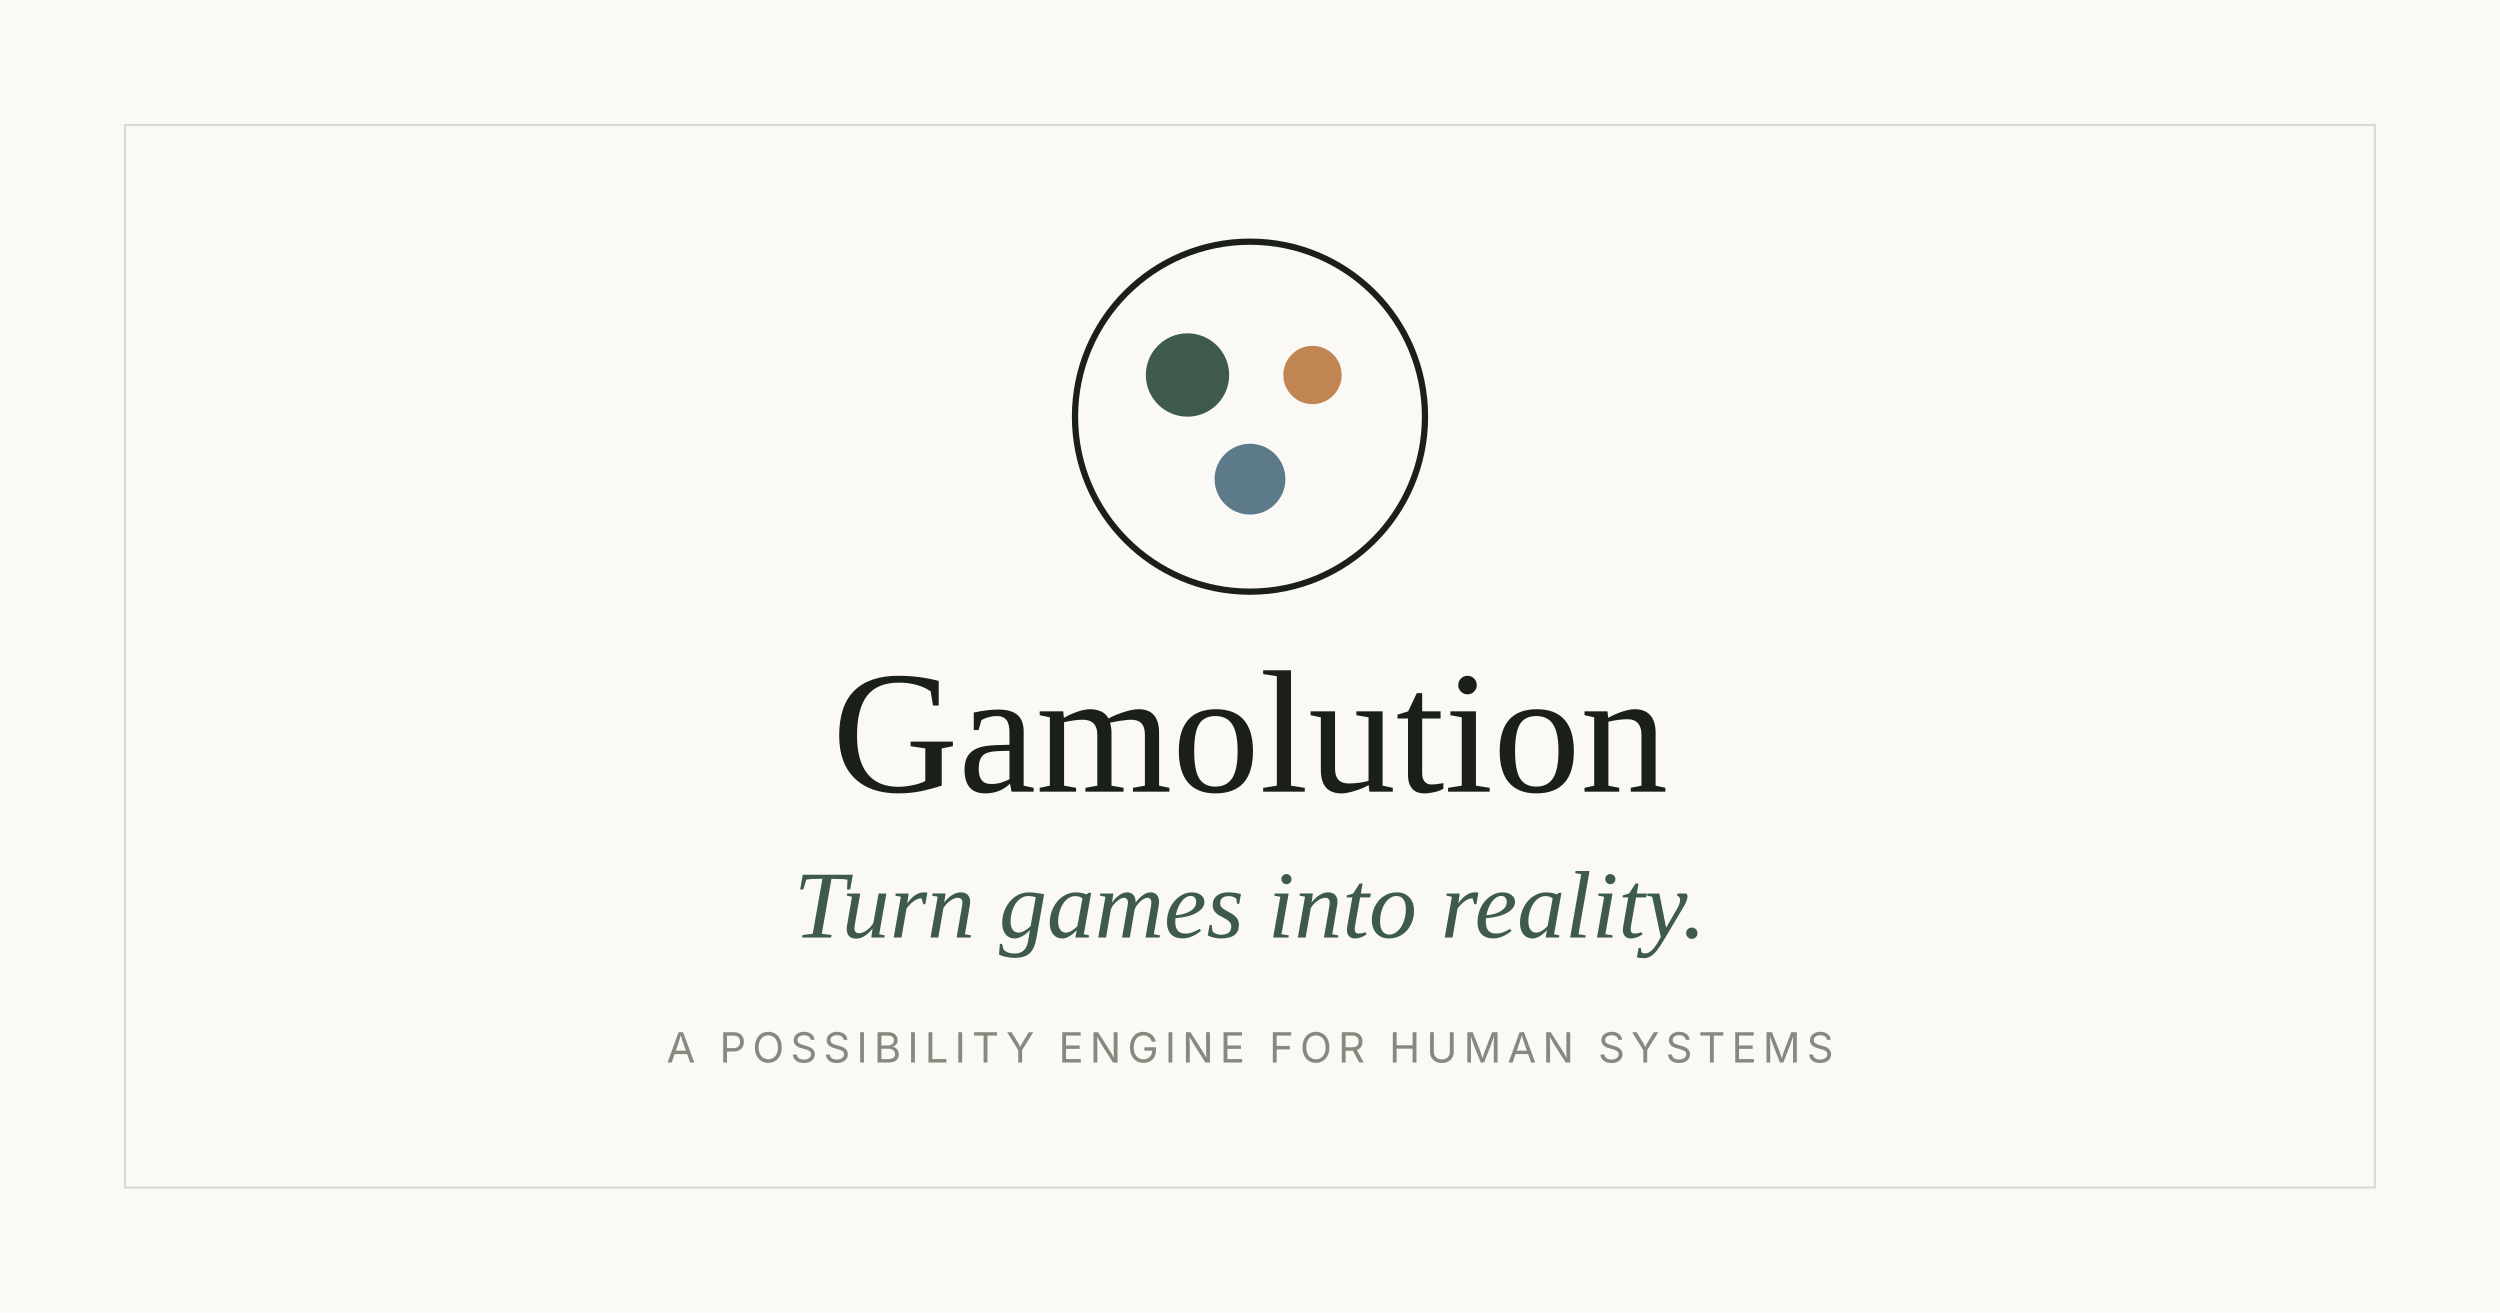
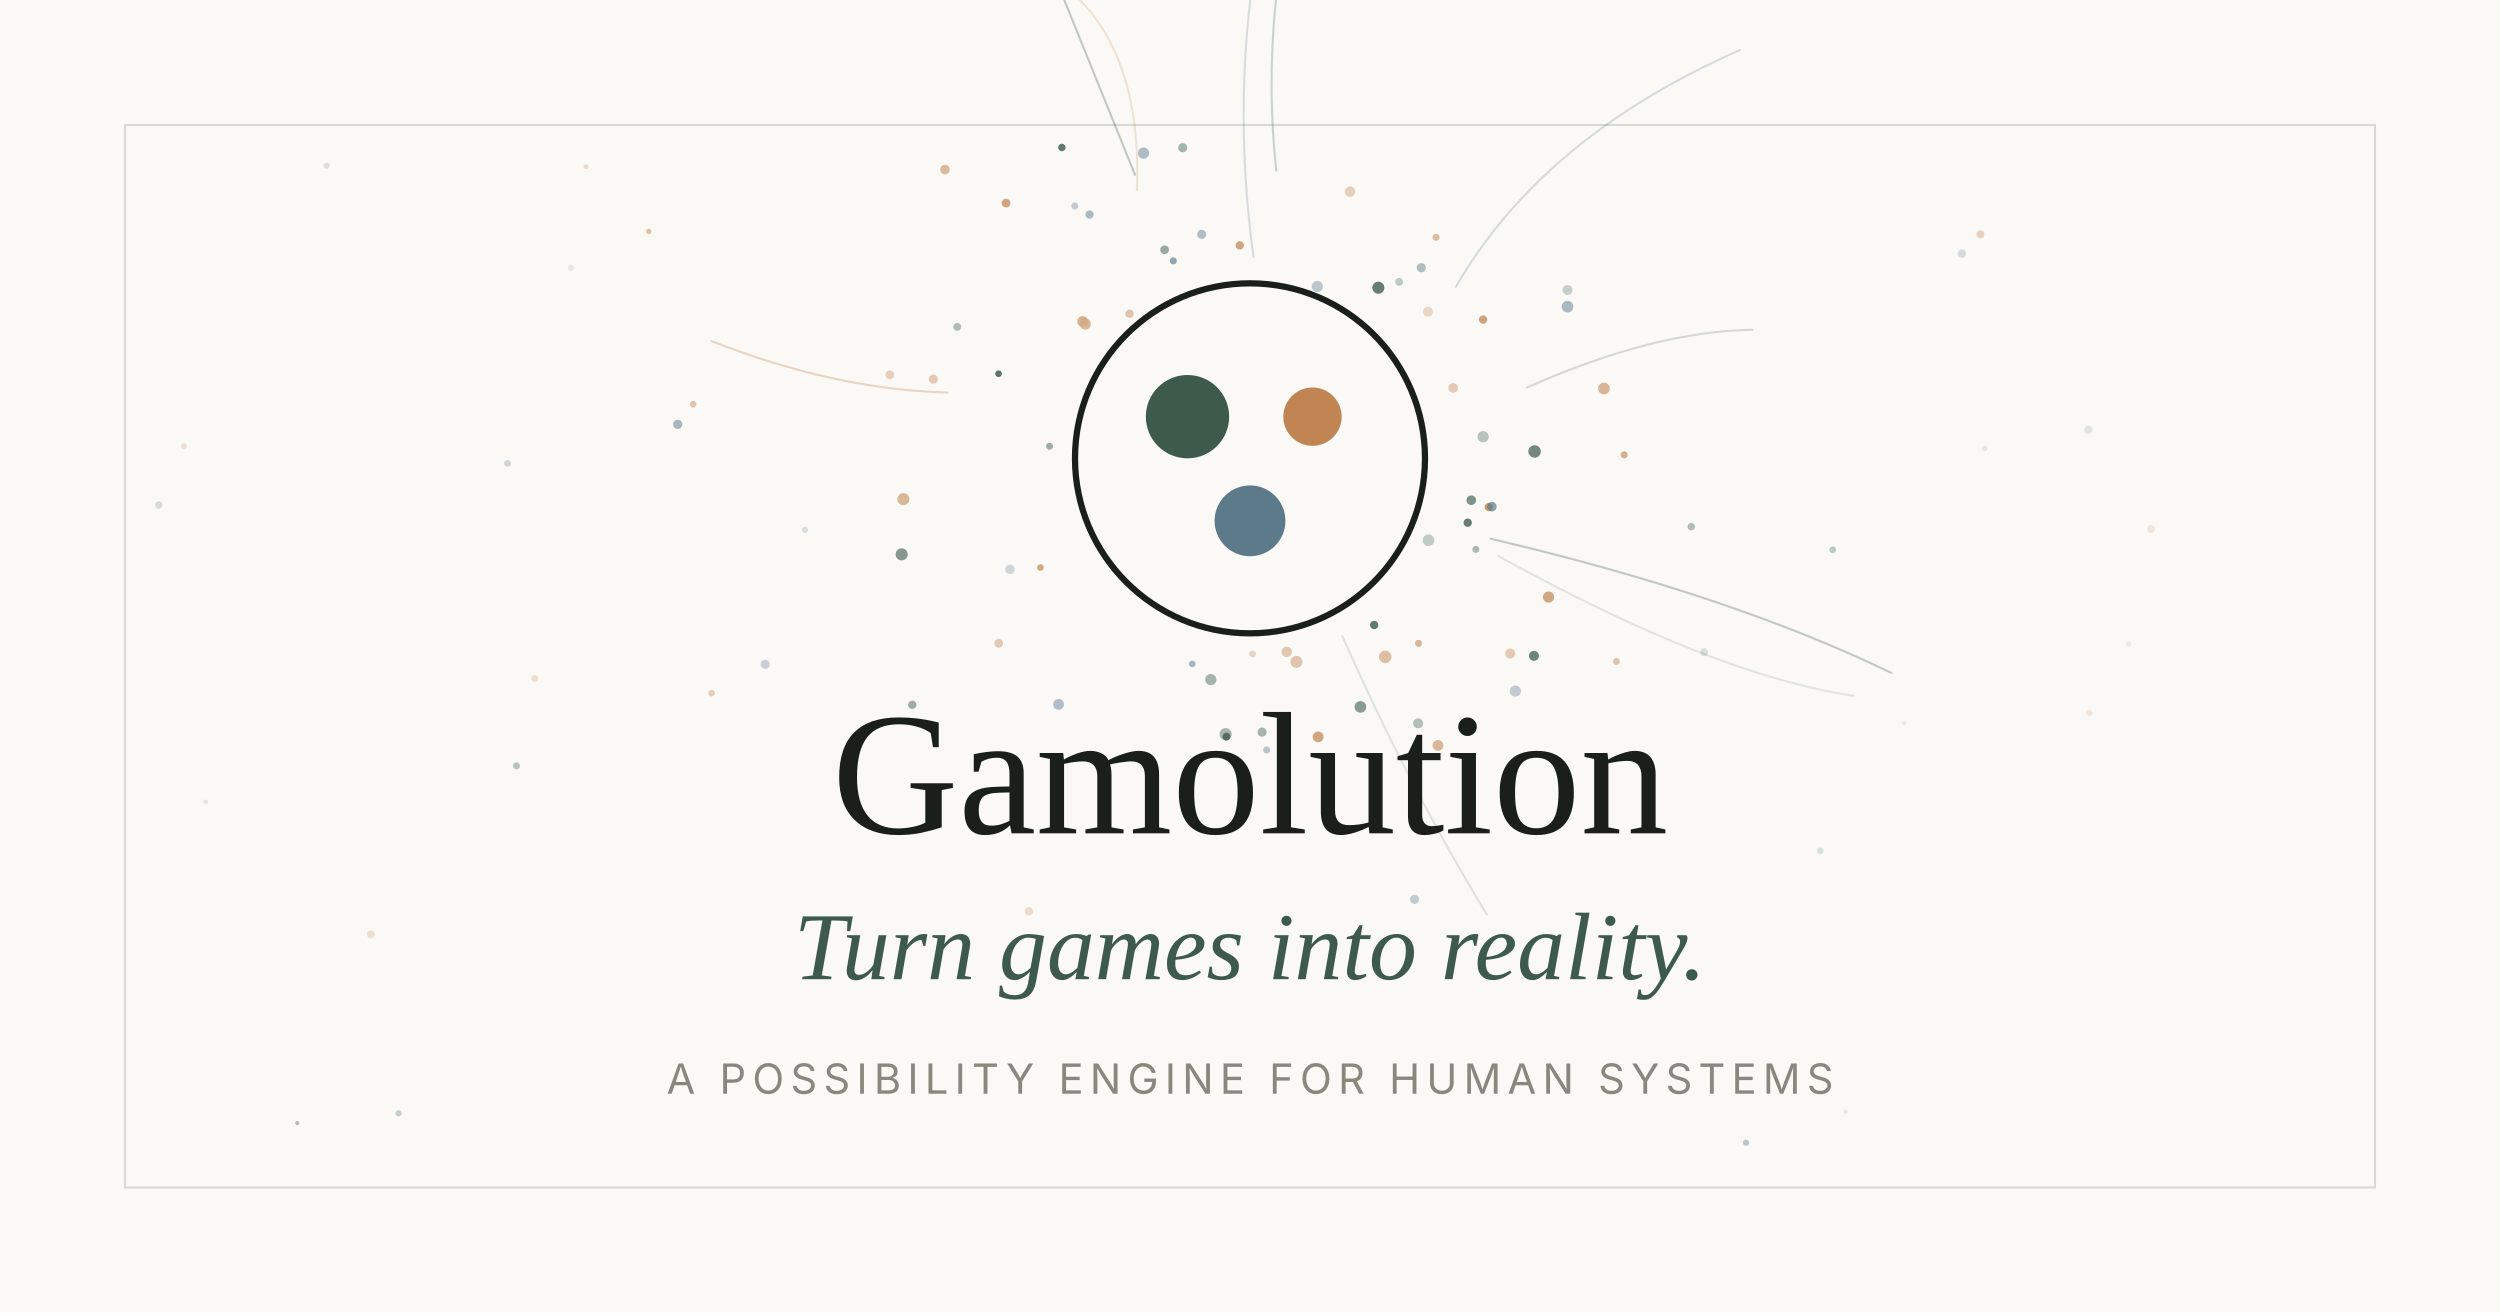
<svg xmlns="http://www.w3.org/2000/svg" width="1200" height="630" viewBox="0 0 1200 630">
  <rect width="1200" height="630" fill="#faf9f6" />
-   <g transform="translate(600 200)">
+   <path d="M341.4 163.7 Q401.1 187.1 454.8 188.4" stroke="#c08552" stroke-width="1" fill="none" opacity="0.32" stroke-linecap="round" />
+   <path d="M604.4 -29.2 Q591.0 45.9 601.7 123.4" stroke="#5d7a8a" stroke-width="1" fill="none" opacity="0.22" stroke-linecap="round" />
+   <path d="M907.9 323.0 Q829.8 285.3 715.5 258.6" stroke="#3d5a4a" stroke-width="1" fill="none" opacity="0.31" stroke-linecap="round" />
+   <path d="M501.4 -13.7 Q548.7 15.5 545.7 91.2" stroke="#c08552" stroke-width="1" fill="none" opacity="0.21" stroke-linecap="round" />
+   <path d="M626.7 -73.4 Q604.3 5.5 612.6 81.9" stroke="#7a9388" stroke-width="1" fill="none" opacity="0.38" stroke-linecap="round" />
+   <path d="M841.2 158.3 Q794.1 158.9 732.9 186.0" stroke="#3d5a4a" stroke-width="1" fill="none" opacity="0.21" stroke-linecap="round" />
+   <path d="M713.7 439.0 Q676.2 377.4 644.3 305.3" stroke="#5d7a8a" stroke-width="1" fill="none" opacity="0.19" stroke-linecap="round" />
+   <path d="M889.7 334.0 Q822.6 324.0 719.2 266.9" stroke="#7a9388" stroke-width="1" fill="none" opacity="0.21" stroke-linecap="round" />
+   <path d="M486.1 -60.8 Q515.5 11.2 544.8 83.9" stroke="#3d5a4a" stroke-width="1" fill="none" opacity="0.31" stroke-linecap="round" />
+   <path d="M835.2 24.0 Q740.4 65.7 698.8 137.7" stroke="#92a4b2" stroke-width="1" fill="none" opacity="0.36" stroke-linecap="round" />
+   <circle cx="542.2" cy="150.6" r="2.0" fill="#c08552" opacity="0.46" />
+   <circle cx="724.9" cy="313.7" r="2.4" fill="#d4a987" opacity="0.59" />
+   <circle cx="706.2" cy="240.1" r="2.3" fill="#3d5a4a" opacity="0.65" />
+   <circle cx="567.7" cy="70.9" r="2.2" fill="#7a9388" opacity="0.67" />
+   <circle cx="632.3" cy="137.5" r="2.7" fill="#92a4b2" opacity="0.59" />
+   <circle cx="581.2" cy="326.2" r="2.7" fill="#3d5a4a" opacity="0.44" />
+   <circle cx="736.3" cy="314.8" r="2.4" fill="#3d5a4a" opacity="0.73" />
+   <circle cx="427.1" cy="179.9" r="2.1" fill="#d4a987" opacity="0.53" />
+   <circle cx="482.9" cy="97.5" r="2.1" fill="#c08552" opacity="0.72" />
+   <circle cx="704.5" cy="250.9" r="2.0" fill="#3d5a4a" opacity="0.78" />
+   <circle cx="682.2" cy="128.5" r="2.2" fill="#5d7a8a" opacity="0.47" />
+   <circle cx="508.1" cy="338.1" r="2.6" fill="#92a4b2" opacity="0.69" />
+   <circle cx="519.7" cy="154.3" r="2.6" fill="#c08552" opacity="0.61" />
+   <circle cx="559.0" cy="119.9" r="2.1" fill="#3d5a4a" opacity="0.50" />
+   <circle cx="714.6" cy="243.4" r="2.0" fill="#c08552" opacity="0.81" />
+   <circle cx="459.5" cy="156.9" r="1.9" fill="#7a9388" opacity="0.58" />
+   <circle cx="711.9" cy="153.4" r="2.0" fill="#c08552" opacity="0.74" />
+   <circle cx="448.0" cy="182.0" r="2.2" fill="#d4a987" opacity="0.58" />
+   <circle cx="503.8" cy="214.2" r="1.7" fill="#3d5a4a" opacity="0.47" />
+   <circle cx="680.7" cy="347.2" r="2.4" fill="#7a9388" opacity="0.57" />
+   <circle cx="736.6" cy="216.7" r="3.0" fill="#3d5a4a" opacity="0.71" />
+   <circle cx="727.4" cy="331.7" r="2.7" fill="#92a4b2" opacity="0.55" />
+   <circle cx="572.3" cy="318.7" r="1.6" fill="#92a4b2" opacity="0.79" />
+   <circle cx="588.7" cy="353.6" r="1.9" fill="#3d5a4a" opacity="0.79" />
+   <circle cx="520.9" cy="155.5" r="2.7" fill="#d4a987" opacity="0.83" />
+   <circle cx="752.4" cy="139.2" r="2.4" fill="#7a9388" opacity="0.41" />
+   <circle cx="752.4" cy="147.2" r="2.8" fill="#5d7a8a" opacity="0.51" />
+   <circle cx="608.0" cy="360.0" r="1.7" fill="#92a4b2" opacity="0.62" />
+   <circle cx="743.3" cy="286.6" r="2.7" fill="#c08552" opacity="0.70" />
+   <circle cx="697.5" cy="186.2" r="2.3" fill="#d4a987" opacity="0.59" />
+   <circle cx="632.7" cy="353.7" r="2.6" fill="#c08552" opacity="0.72" />
+   <circle cx="479.4" cy="308.8" r="2.1" fill="#d4a987" opacity="0.60" />
+   <circle cx="601.2" cy="313.9" r="1.6" fill="#d4a987" opacity="0.50" />
+   <circle cx="617.6" cy="312.9" r="2.5" fill="#c08552" opacity="0.43" />
+   <circle cx="716.1" cy="243.2" r="2.3" fill="#5d7a8a" opacity="0.70" />
+   <circle cx="622.3" cy="317.7" r="2.9" fill="#d4a987" opacity="0.66" />
+   <circle cx="605.8" cy="351.4" r="2.2" fill="#3d5a4a" opacity="0.44" />
+   <circle cx="484.8" cy="273.3" r="2.3" fill="#92a4b2" opacity="0.42" />
+   <circle cx="515.9" cy="98.9" r="1.7" fill="#92a4b2" opacity="0.55" />
+   <circle cx="671.6" cy="135.3" r="1.9" fill="#7a9388" opacity="0.46" />
+   <circle cx="653.0" cy="339.3" r="2.8" fill="#3d5a4a" opacity="0.60" />
+   <circle cx="689.3" cy="113.9" r="1.7" fill="#d4a987" opacity="0.78" />
+   <circle cx="769.9" cy="186.5" r="2.8" fill="#c08552" opacity="0.58" />
+   <circle cx="433.6" cy="239.6" r="2.9" fill="#c08552" opacity="0.57" />
+   <circle cx="711.9" cy="209.6" r="2.7" fill="#7a9388" opacity="0.53" />
+   <circle cx="548.9" cy="73.5" r="2.7" fill="#92a4b2" opacity="0.72" />
+   <circle cx="664.9" cy="315.3" r="3.0" fill="#d4a987" opacity="0.73" />
+   <circle cx="708.4" cy="263.7" r="1.7" fill="#7a9388" opacity="0.63" />
+   <circle cx="661.6" cy="138.1" r="2.9" fill="#3d5a4a" opacity="0.78" />
+   <circle cx="685.7" cy="259.3" r="2.8" fill="#7a9388" opacity="0.45" />
+   <circle cx="685.4" cy="149.6" r="2.4" fill="#d4a987" opacity="0.44" />
+   <circle cx="523.0" cy="103.0" r="2.0" fill="#5d7a8a" opacity="0.49" />
+   <circle cx="576.8" cy="112.5" r="2.2" fill="#92a4b2" opacity="0.69" />
+   <circle cx="432.8" cy="266.1" r="2.9" fill="#3d5a4a" opacity="0.61" />
+   <circle cx="779.6" cy="218.3" r="1.7" fill="#c08552" opacity="0.63" />
+   <circle cx="680.9" cy="308.8" r="1.7" fill="#c08552" opacity="0.57" />
+   <circle cx="690.2" cy="357.8" r="2.6" fill="#d4a987" opacity="0.84" />
+   <circle cx="648.0" cy="92.0" r="2.5" fill="#d4a987" opacity="0.53" />
+   <circle cx="509.7" cy="70.8" r="1.8" fill="#3d5a4a" opacity="0.80" />
+   <circle cx="595.1" cy="117.8" r="2.0" fill="#c08552" opacity="0.72" />
+   <circle cx="588.3" cy="352.4" r="2.9" fill="#3d5a4a" opacity="0.44" />
+   <circle cx="499.4" cy="272.4" r="1.6" fill="#c08552" opacity="0.69" />
+   <circle cx="479.3" cy="179.4" r="1.6" fill="#3d5a4a" opacity="0.83" />
+   <circle cx="563.2" cy="125.2" r="1.7" fill="#5d7a8a" opacity="0.66" />
+   <circle cx="659.6" cy="300.0" r="2.0" fill="#3d5a4a" opacity="0.80" />
+   <circle cx="453.6" cy="81.4" r="2.3" fill="#c08552" opacity="0.54" />
+   <circle cx="879.7" cy="263.9" r="1.6" fill="#7a9388" opacity="0.49" />
+   <circle cx="679.0" cy="431.7" r="2.2" fill="#5d7a8a" opacity="0.36" />
+   <circle cx="325.3" cy="203.7" r="2.2" fill="#5d7a8a" opacity="0.53" />
+   <circle cx="341.5" cy="332.7" r="1.6" fill="#d4a987" opacity="0.55" />
+   <circle cx="367.3" cy="318.9" r="2.2" fill="#92a4b2" opacity="0.47" />
+   <circle cx="418.9" cy="347.4" r="1.4" fill="#7a9388" opacity="0.45" />
+   <circle cx="493.9" cy="437.4" r="2.0" fill="#d4a987" opacity="0.39" />
+   <circle cx="332.7" cy="194.0" r="1.6" fill="#c08552" opacity="0.45" />
+   <circle cx="811.8" cy="252.8" r="1.8" fill="#3d5a4a" opacity="0.39" />
+   <circle cx="437.9" cy="338.3" r="2.0" fill="#3d5a4a" opacity="0.48" />
+   <circle cx="311.4" cy="111.1" r="1.3" fill="#c08552" opacity="0.49" />
+   <circle cx="386.4" cy="254.3" r="1.5" fill="#92a4b2" opacity="0.33" />
+   <circle cx="775.9" cy="317.5" r="1.7" fill="#c08552" opacity="0.46" />
+   <circle cx="818.0" cy="313.1" r="1.9" fill="#7a9388" opacity="0.27" />
+   <circle cx="886.0" cy="533.6" r="1.0" fill="#d4a987" opacity="0.25" />
+   <circle cx="76.2" cy="242.4" r="1.8" fill="#7a9388" opacity="0.28" />
+   <circle cx="1021.7" cy="309.2" r="1.3" fill="#7a9388" opacity="0.16" />
+   <circle cx="98.7" cy="384.9" r="1.1" fill="#7a9388" opacity="0.20" />
+   <circle cx="1002.4" cy="206.3" r="2.0" fill="#7a9388" opacity="0.21" />
+   <circle cx="156.8" cy="79.5" r="1.5" fill="#5d7a8a" opacity="0.21" />
+   <circle cx="142.7" cy="539.1" r="1.0" fill="#3d5a4a" opacity="0.39" />
+   <circle cx="281.3" cy="80.0" r="1.2" fill="#c08552" opacity="0.27" />
+   <circle cx="191.3" cy="534.4" r="1.5" fill="#5d7a8a" opacity="0.34" />
+   <circle cx="247.9" cy="367.6" r="1.7" fill="#3d5a4a" opacity="0.34" />
+   <circle cx="243.6" cy="222.4" r="1.6" fill="#5d7a8a" opacity="0.29" />
+   <circle cx="1032.5" cy="253.9" r="1.9" fill="#c08552" opacity="0.17" />
+   <circle cx="178.0" cy="448.5" r="1.9" fill="#d4a987" opacity="0.35" />
+   <circle cx="914.0" cy="347.3" r="1.0" fill="#d4a987" opacity="0.26" />
+   <circle cx="941.7" cy="121.7" r="2.0" fill="#92a4b2" opacity="0.37" />
+   <circle cx="256.7" cy="325.7" r="1.7" fill="#d4a987" opacity="0.35" />
+   <circle cx="950.6" cy="112.5" r="1.9" fill="#c08552" opacity="0.34" />
+   <circle cx="1002.9" cy="342.3" r="1.5" fill="#c08552" opacity="0.17" />
+   <circle cx="873.7" cy="408.4" r="1.6" fill="#7a9388" opacity="0.26" />
+   <circle cx="88.3" cy="214.2" r="1.4" fill="#c08552" opacity="0.23" />
+   <circle cx="274.1" cy="128.6" r="1.5" fill="#92a4b2" opacity="0.20" />
+   <circle cx="838.1" cy="548.5" r="1.5" fill="#5d7a8a" opacity="0.40" />
+   <circle cx="952.6" cy="215.2" r="1.4" fill="#5d7a8a" opacity="0.15" />
+   <g transform="translate(600 220)">
    <circle cx="0" cy="0" r="84" fill="none" stroke="#1a1f1a" stroke-width="3" />
    <circle cx="-30" cy="-20" r="20" fill="#3d5a4a" />
    <circle cx="30" cy="-20" r="14" fill="#c08552" />
    <circle cx="0" cy="30" r="17" fill="#5d7a8a" />
  </g>
-   <text x="600" y="380" text-anchor="middle" font-family="Georgia, 'Times New Roman', serif" font-size="84" fill="#1a1f1a">Gamolution</text>
-   <text x="600" y="450" text-anchor="middle" font-family="Georgia, 'Times New Roman', serif" font-style="italic" font-size="46" fill="#3d5a4a">Turn games into reality.</text>
-   <text x="600" y="510" text-anchor="middle" font-family="-apple-system, sans-serif" font-size="20" fill="#88897e" letter-spacing="3">A POSSIBILITY ENGINE FOR HUMAN SYSTEMS</text>
+   <text x="600" y="400" text-anchor="middle" font-family="Georgia, 'Times New Roman', serif" font-size="84" fill="#1a1f1a">Gamolution</text>
+   <text x="600" y="470" text-anchor="middle" font-family="Georgia, 'Times New Roman', serif" font-style="italic" font-size="46" fill="#3d5a4a">Turn games into reality.</text>
+   <text x="600" y="525" text-anchor="middle" font-family="-apple-system, sans-serif" font-size="20" fill="#88897e" letter-spacing="3">A POSSIBILITY ENGINE FOR HUMAN SYSTEMS</text>
  <rect x="60" y="60" width="1080" height="510" fill="none" stroke="#1a1f1a" stroke-width="1" opacity="0.15" />
</svg>
